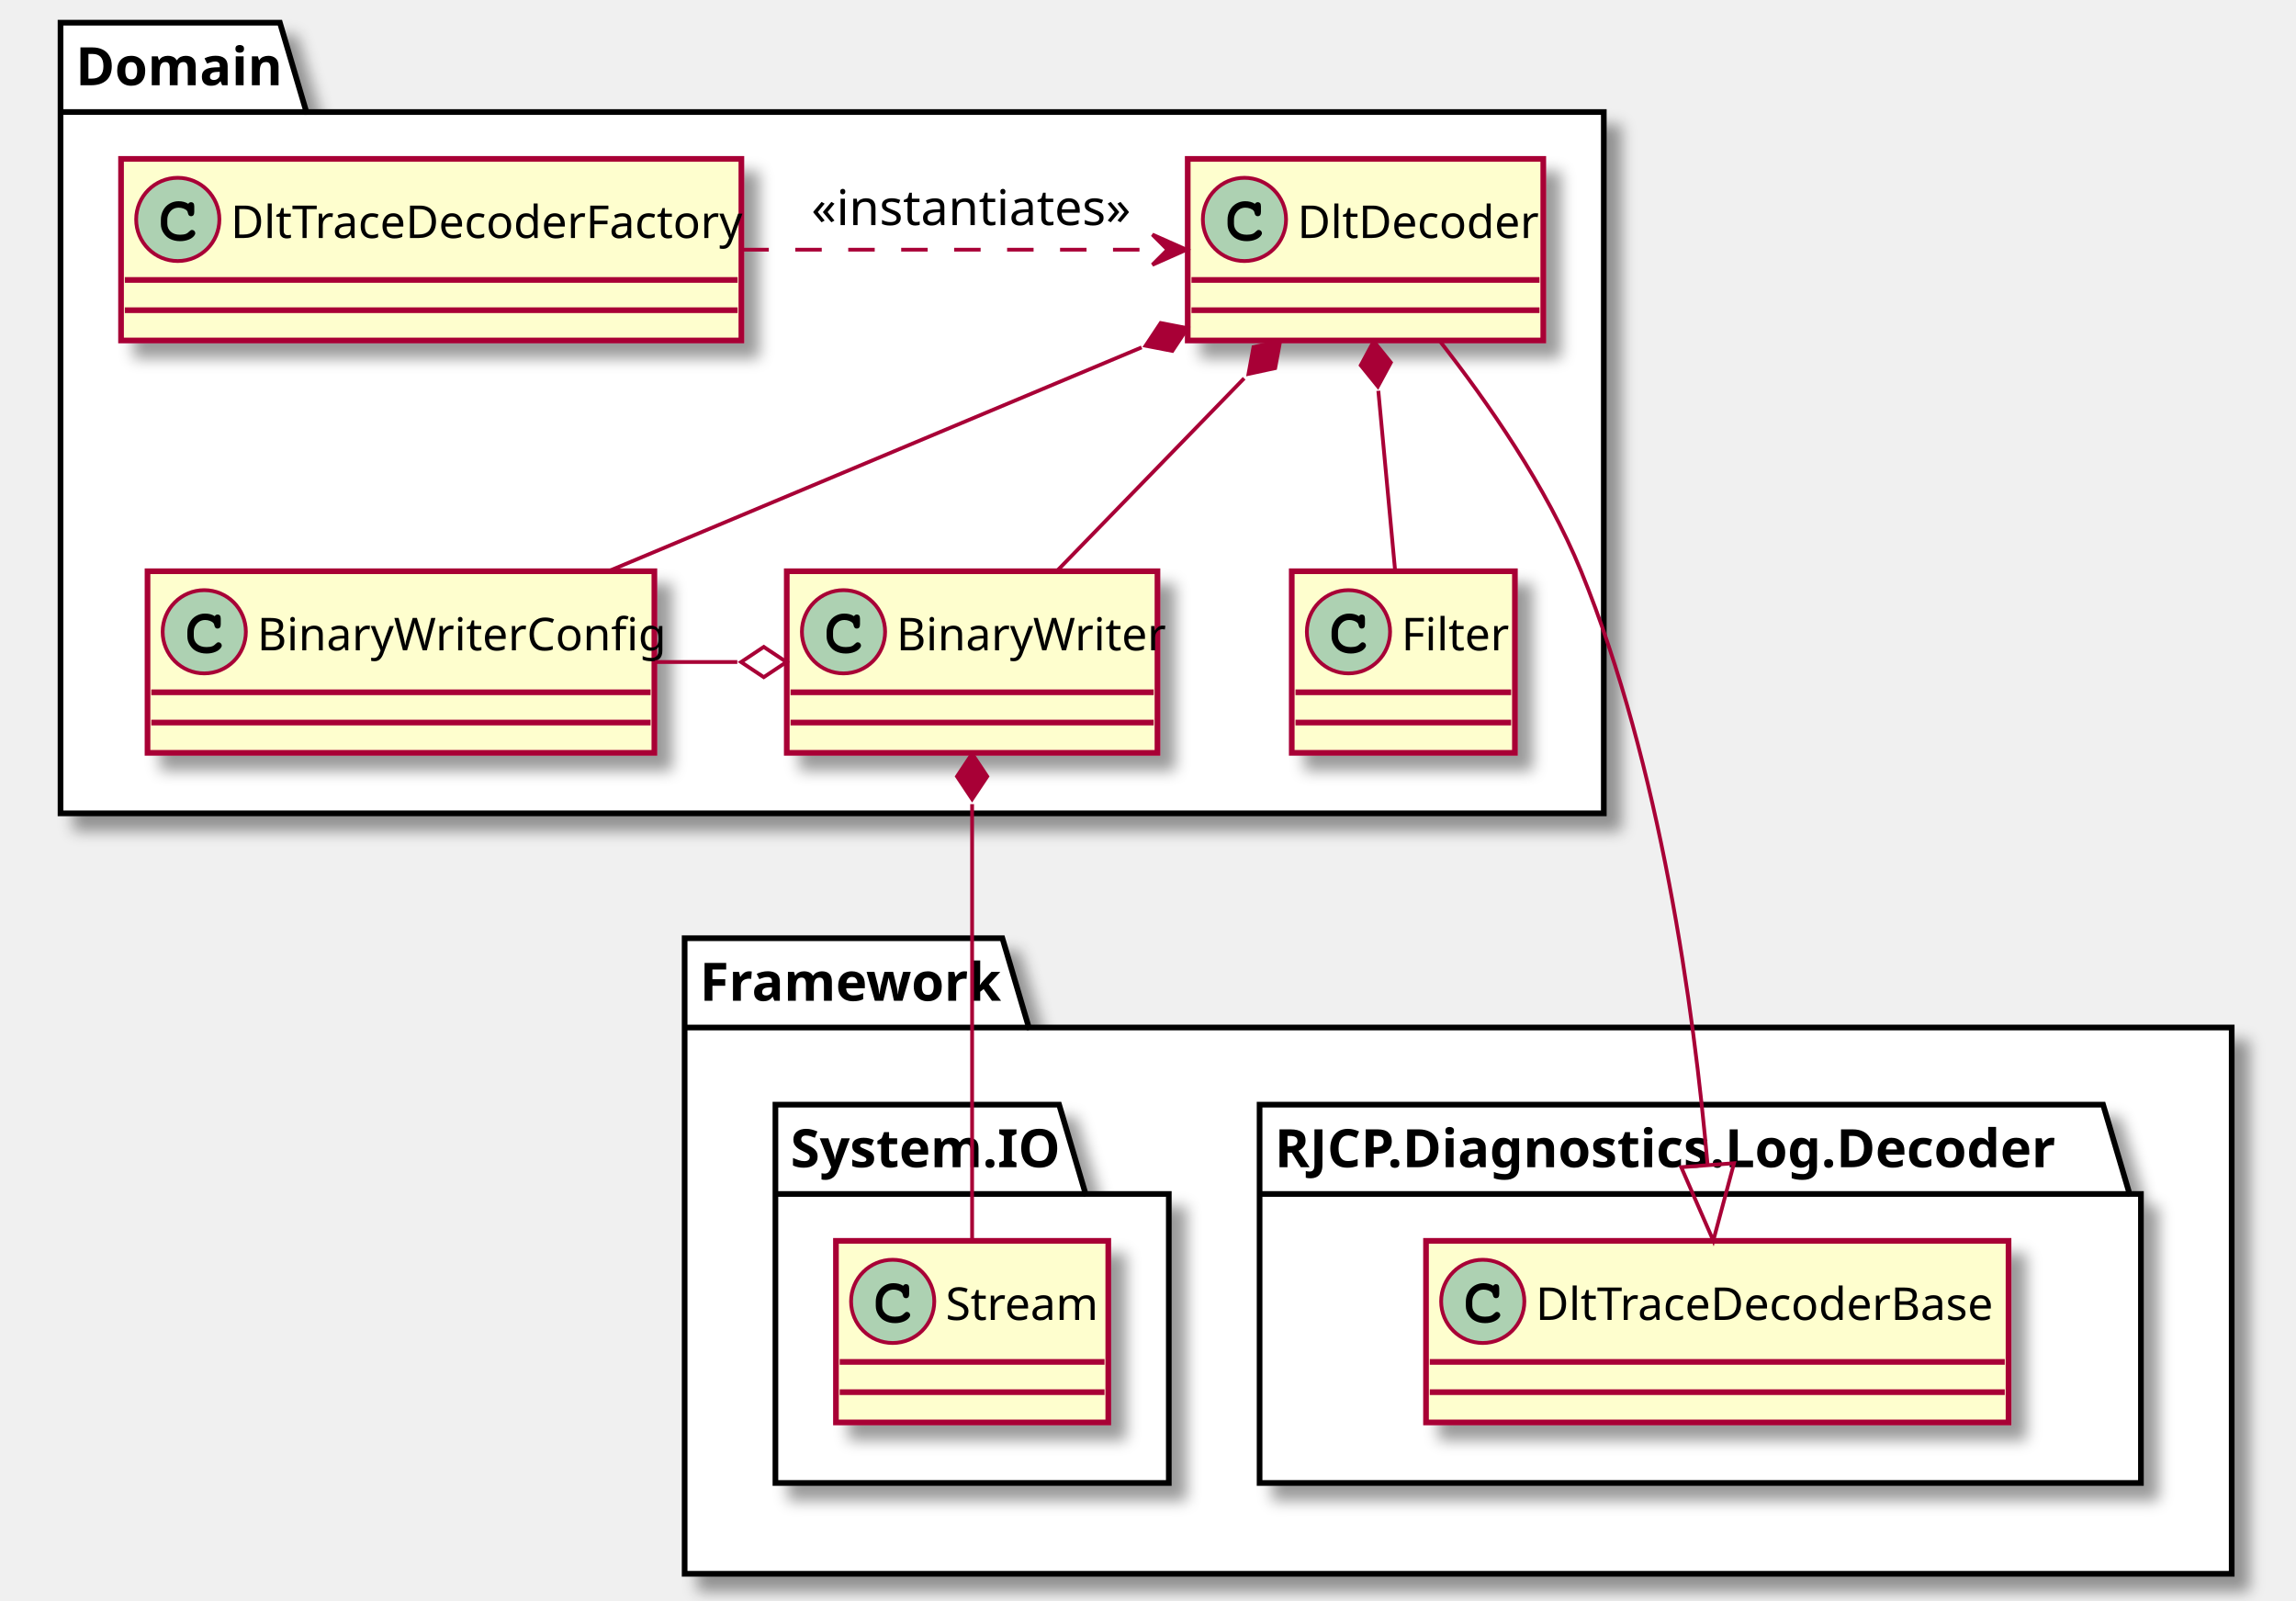
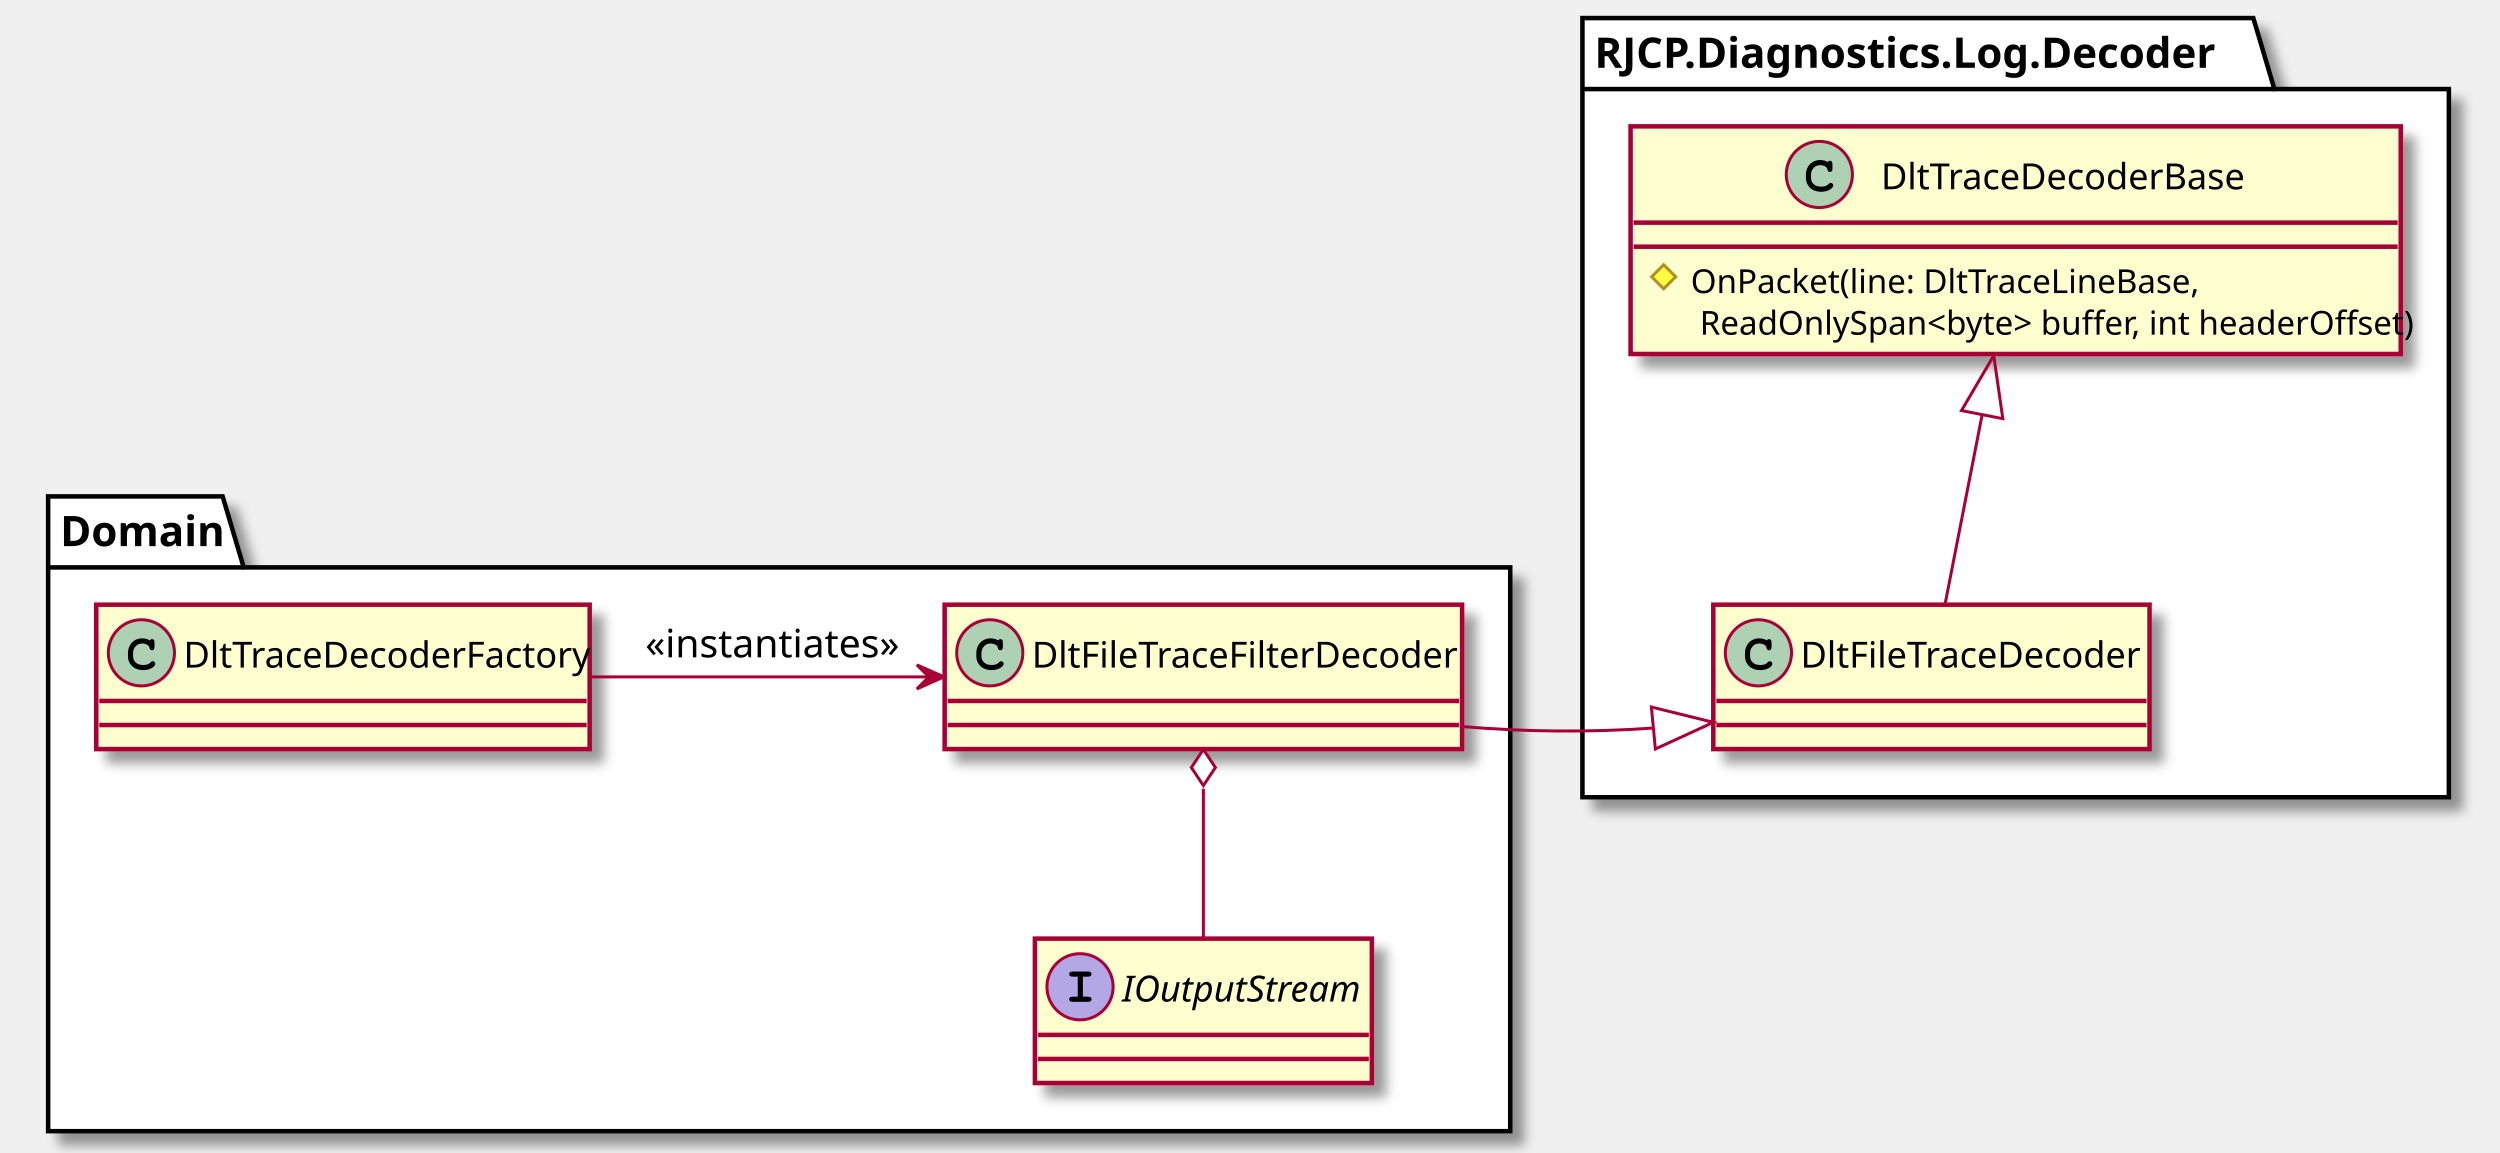
- <svg xmlns="http://www.w3.org/2000/svg" contentScriptType="application/ecmascript" contentStyleType="text/css" height="423px" preserveAspectRatio="none" style="width:607px;height:423px;background:#FFFFFF;" version="1.1" viewBox="0 0 607 423" width="607px" zoomAndPan="magnify">
+ <svg xmlns="http://www.w3.org/2000/svg" contentScriptType="application/ecmascript" contentStyleType="text/css" height="383px" preserveAspectRatio="none" style="width:831px;height:383px;background:#FFFFFF;" version="1.1" viewBox="0 0 831 383" width="831px" zoomAndPan="magnify">
  <defs>
-     <filter height="300%" id="f80fhly41fevh" width="300%" x="-1" y="-1">
+     <filter height="300%" id="fz4izwlgbkw1t" width="300%" x="-1" y="-1">
      <feGaussianBlur result="blurOut" stdDeviation="2.0" />
      <feColorMatrix in="blurOut" result="blurOut2" type="matrix" values="0 0 0 0 0 0 0 0 0 0 0 0 0 0 0 0 0 0 .4 0" />
      <feOffset dx="4.0" dy="4.0" in="blurOut2" result="blurOut3" />
      <feBlend in="SourceGraphic" in2="blurOut3" mode="normal" />
    </filter>
  </defs>
  <g>
-     <polygon fill="#FFFFFF" filter="url(#f80fhly41fevh)" points="16,6,74,6,81,29.609,424,29.609,424,215,16,215,16,6" style="stroke:#000000;stroke-width:1.5;" />
-     <line style="stroke:#000000;stroke-width:1.5;" x1="16" x2="81" y1="29.609" y2="29.609" />
-     <text fill="#000000" font-family="sans-serif" font-size="14" font-weight="bold" lengthAdjust="spacing" textLength="52" x="20" y="22.533">Domain</text>
-     <polygon fill="#FFFFFF" filter="url(#f80fhly41fevh)" points="181,248,265,248,272,271.609,590,271.609,590,416,181,416,181,248" style="stroke:#000000;stroke-width:1.5;" />
-     <line style="stroke:#000000;stroke-width:1.5;" x1="181" x2="272" y1="271.609" y2="271.609" />
-     <text fill="#000000" font-family="sans-serif" font-size="14" font-weight="bold" lengthAdjust="spacing" textLength="78" x="185" y="264.533">Framework</text>
-     <polygon fill="#FFFFFF" filter="url(#f80fhly41fevh)" points="205,292,280,292,287,315.609,309,315.609,309,392,205,392,205,292" style="stroke:#000000;stroke-width:1.5;" />
-     <line style="stroke:#000000;stroke-width:1.5;" x1="205" x2="287" y1="315.609" y2="315.609" />
-     <text fill="#000000" font-family="sans-serif" font-size="14" font-weight="bold" lengthAdjust="spacing" textLength="69" x="209" y="308.533">System.IO</text>
-     <polygon fill="#FFFFFF" filter="url(#f80fhly41fevh)" points="333,292,556,292,563,315.609,566,315.609,566,392,333,392,333,292" style="stroke:#000000;stroke-width:1.5;" />
-     <line style="stroke:#000000;stroke-width:1.5;" x1="333" x2="563" y1="315.609" y2="315.609" />
-     <text fill="#000000" font-family="sans-serif" font-size="14" font-weight="bold" lengthAdjust="spacing" textLength="217" x="337" y="308.533">RJCP.Diagnostics.Log.Decoder</text>
-     <rect codeLine="3" fill="#FEFECE" filter="url(#f80fhly41fevh)" height="48" id="Domain.DltTraceDecoderFactory" style="stroke:#A80036;stroke-width:1.5;" width="164" x="32" y="42" />
-     <ellipse cx="47" cy="58" fill="#ADD1B2" rx="11" ry="11" style="stroke:#A80036;stroke-width:1.0;" />
-     <path d="M49.766,53.875 Q49.922,53.656 50.109,53.547 Q50.297,53.438 50.516,53.438 Q50.891,53.438 51.125,53.695 Q51.359,53.953 51.359,54.562 L51.359,56.016 Q51.359,56.625 51.125,56.891 Q50.891,57.156 50.516,57.156 Q50.172,57.156 49.969,56.953 Q49.766,56.766 49.656,56.25 Q49.609,55.891 49.422,55.703 Q49.094,55.328 48.484,55.109 Q47.875,54.891 47.25,54.891 Q46.484,54.891 45.852,55.219 Q45.219,55.547 44.727,56.297 Q44.234,57.047 44.234,58.078 L44.234,59.172 Q44.234,60.406 45.125,61.227 Q46.016,62.047 47.609,62.047 Q48.547,62.047 49.203,61.797 Q49.594,61.641 50.016,61.203 Q50.281,60.938 50.43,60.859 Q50.578,60.781 50.781,60.781 Q51.109,60.781 51.367,61.039 Q51.625,61.297 51.625,61.641 Q51.625,61.984 51.281,62.391 Q50.781,62.969 49.984,63.297 Q48.906,63.75 47.609,63.75 Q46.094,63.75 44.891,63.125 Q43.906,62.625 43.219,61.555 Q42.531,60.484 42.531,59.203 L42.531,58.047 Q42.531,56.719 43.148,55.57 Q43.766,54.422 44.859,53.805 Q45.953,53.188 47.188,53.188 Q47.922,53.188 48.57,53.352 Q49.219,53.516 49.766,53.875 Z " fill="#000000" />
-     <text fill="#000000" font-family="sans-serif" font-size="12" lengthAdjust="spacing" textLength="132" x="61" y="62.91">DltTraceDecoderFactory</text>
-     <line style="stroke:#A80036;stroke-width:1.5;" x1="33" x2="195" y1="74" y2="74" />
-     <line style="stroke:#A80036;stroke-width:1.5;" x1="33" x2="195" y1="82" y2="82" />
-     <rect codeLine="4" fill="#FEFECE" filter="url(#f80fhly41fevh)" height="48" id="Domain.DltDecoder" style="stroke:#A80036;stroke-width:1.5;" width="94" x="314" y="42" />
-     <ellipse cx="329" cy="58" fill="#ADD1B2" rx="11" ry="11" style="stroke:#A80036;stroke-width:1.0;" />
-     <path d="M331.766,53.875 Q331.922,53.656 332.109,53.547 Q332.297,53.438 332.516,53.438 Q332.891,53.438 333.125,53.695 Q333.359,53.953 333.359,54.562 L333.359,56.016 Q333.359,56.625 333.125,56.891 Q332.891,57.156 332.516,57.156 Q332.172,57.156 331.969,56.953 Q331.766,56.766 331.656,56.25 Q331.609,55.891 331.422,55.703 Q331.094,55.328 330.484,55.109 Q329.875,54.891 329.25,54.891 Q328.484,54.891 327.852,55.219 Q327.219,55.547 326.727,56.297 Q326.234,57.047 326.234,58.078 L326.234,59.172 Q326.234,60.406 327.125,61.227 Q328.016,62.047 329.609,62.047 Q330.547,62.047 331.203,61.797 Q331.594,61.641 332.016,61.203 Q332.281,60.938 332.43,60.859 Q332.578,60.781 332.781,60.781 Q333.109,60.781 333.367,61.039 Q333.625,61.297 333.625,61.641 Q333.625,61.984 333.281,62.391 Q332.781,62.969 331.984,63.297 Q330.906,63.75 329.609,63.75 Q328.094,63.75 326.891,63.125 Q325.906,62.625 325.219,61.555 Q324.531,60.484 324.531,59.203 L324.531,58.047 Q324.531,56.719 325.148,55.57 Q325.766,54.422 326.859,53.805 Q327.953,53.188 329.188,53.188 Q329.922,53.188 330.57,53.352 Q331.219,53.516 331.766,53.875 Z " fill="#000000" />
-     <text fill="#000000" font-family="sans-serif" font-size="12" lengthAdjust="spacing" textLength="62" x="343" y="62.91">DltDecoder</text>
-     <line style="stroke:#A80036;stroke-width:1.5;" x1="315" x2="407" y1="74" y2="74" />
-     <line style="stroke:#A80036;stroke-width:1.5;" x1="315" x2="407" y1="82" y2="82" />
-     <rect codeLine="5" fill="#FEFECE" filter="url(#f80fhly41fevh)" height="48" id="Domain.BinaryWriter" style="stroke:#A80036;stroke-width:1.5;" width="98" x="208" y="151" />
-     <ellipse cx="223" cy="167" fill="#ADD1B2" rx="11" ry="11" style="stroke:#A80036;stroke-width:1.0;" />
-     <path d="M225.766,162.875 Q225.922,162.656 226.109,162.547 Q226.297,162.438 226.516,162.438 Q226.891,162.438 227.125,162.695 Q227.359,162.953 227.359,163.562 L227.359,165.016 Q227.359,165.625 227.125,165.891 Q226.891,166.156 226.516,166.156 Q226.172,166.156 225.969,165.953 Q225.766,165.766 225.656,165.25 Q225.609,164.891 225.422,164.703 Q225.094,164.328 224.484,164.109 Q223.875,163.891 223.25,163.891 Q222.484,163.891 221.852,164.219 Q221.219,164.547 220.727,165.297 Q220.234,166.047 220.234,167.078 L220.234,168.172 Q220.234,169.406 221.125,170.227 Q222.016,171.047 223.609,171.047 Q224.547,171.047 225.203,170.797 Q225.594,170.641 226.016,170.203 Q226.281,169.938 226.43,169.859 Q226.578,169.781 226.781,169.781 Q227.109,169.781 227.367,170.039 Q227.625,170.297 227.625,170.641 Q227.625,170.984 227.281,171.391 Q226.781,171.969 225.984,172.297 Q224.906,172.75 223.609,172.75 Q222.094,172.75 220.891,172.125 Q219.906,171.625 219.219,170.555 Q218.531,169.484 218.531,168.203 L218.531,167.047 Q218.531,165.719 219.148,164.57 Q219.766,163.422 220.859,162.805 Q221.953,162.188 223.188,162.188 Q223.922,162.188 224.57,162.352 Q225.219,162.516 225.766,162.875 Z " fill="#000000" />
-     <text fill="#000000" font-family="sans-serif" font-size="12" lengthAdjust="spacing" textLength="66" x="237" y="171.91">BinaryWriter</text>
-     <line style="stroke:#A80036;stroke-width:1.5;" x1="209" x2="305" y1="183" y2="183" />
-     <line style="stroke:#A80036;stroke-width:1.5;" x1="209" x2="305" y1="191" y2="191" />
-     <rect codeLine="6" fill="#FEFECE" filter="url(#f80fhly41fevh)" height="48" id="Domain.Filter" style="stroke:#A80036;stroke-width:1.5;" width="59" x="341.5" y="151" />
-     <ellipse cx="356.5" cy="167" fill="#ADD1B2" rx="11" ry="11" style="stroke:#A80036;stroke-width:1.0;" />
-     <path d="M359.266,162.875 Q359.422,162.656 359.609,162.547 Q359.797,162.438 360.016,162.438 Q360.391,162.438 360.625,162.695 Q360.859,162.953 360.859,163.562 L360.859,165.016 Q360.859,165.625 360.625,165.891 Q360.391,166.156 360.016,166.156 Q359.672,166.156 359.469,165.953 Q359.266,165.766 359.156,165.25 Q359.109,164.891 358.922,164.703 Q358.594,164.328 357.984,164.109 Q357.375,163.891 356.75,163.891 Q355.984,163.891 355.352,164.219 Q354.719,164.547 354.227,165.297 Q353.734,166.047 353.734,167.078 L353.734,168.172 Q353.734,169.406 354.625,170.227 Q355.516,171.047 357.109,171.047 Q358.047,171.047 358.703,170.797 Q359.094,170.641 359.516,170.203 Q359.781,169.938 359.93,169.859 Q360.078,169.781 360.281,169.781 Q360.609,169.781 360.867,170.039 Q361.125,170.297 361.125,170.641 Q361.125,170.984 360.781,171.391 Q360.281,171.969 359.484,172.297 Q358.406,172.75 357.109,172.75 Q355.594,172.75 354.391,172.125 Q353.406,171.625 352.719,170.555 Q352.031,169.484 352.031,168.203 L352.031,167.047 Q352.031,165.719 352.648,164.57 Q353.266,163.422 354.359,162.805 Q355.453,162.188 356.688,162.188 Q357.422,162.188 358.07,162.352 Q358.719,162.516 359.266,162.875 Z " fill="#000000" />
-     <text fill="#000000" font-family="sans-serif" font-size="12" lengthAdjust="spacing" textLength="27" x="370.5" y="171.91">Filter</text>
-     <line style="stroke:#A80036;stroke-width:1.5;" x1="342.5" x2="399.5" y1="183" y2="183" />
-     <line style="stroke:#A80036;stroke-width:1.5;" x1="342.5" x2="399.5" y1="191" y2="191" />
-     <rect codeLine="7" fill="#FEFECE" filter="url(#f80fhly41fevh)" height="48" id="Domain.BinaryWriterConfig" style="stroke:#A80036;stroke-width:1.5;" width="134" x="39" y="151" />
-     <ellipse cx="54" cy="167" fill="#ADD1B2" rx="11" ry="11" style="stroke:#A80036;stroke-width:1.0;" />
-     <path d="M56.766,162.875 Q56.922,162.656 57.109,162.547 Q57.297,162.438 57.516,162.438 Q57.891,162.438 58.125,162.695 Q58.359,162.953 58.359,163.562 L58.359,165.016 Q58.359,165.625 58.125,165.891 Q57.891,166.156 57.516,166.156 Q57.172,166.156 56.969,165.953 Q56.766,165.766 56.656,165.25 Q56.609,164.891 56.422,164.703 Q56.094,164.328 55.484,164.109 Q54.875,163.891 54.25,163.891 Q53.484,163.891 52.852,164.219 Q52.219,164.547 51.727,165.297 Q51.234,166.047 51.234,167.078 L51.234,168.172 Q51.234,169.406 52.125,170.227 Q53.016,171.047 54.609,171.047 Q55.547,171.047 56.203,170.797 Q56.594,170.641 57.016,170.203 Q57.281,169.938 57.43,169.859 Q57.578,169.781 57.781,169.781 Q58.109,169.781 58.367,170.039 Q58.625,170.297 58.625,170.641 Q58.625,170.984 58.281,171.391 Q57.781,171.969 56.984,172.297 Q55.906,172.75 54.609,172.75 Q53.094,172.75 51.891,172.125 Q50.906,171.625 50.219,170.555 Q49.531,169.484 49.531,168.203 L49.531,167.047 Q49.531,165.719 50.148,164.57 Q50.766,163.422 51.859,162.805 Q52.953,162.188 54.188,162.188 Q54.922,162.188 55.57,162.352 Q56.219,162.516 56.766,162.875 Z " fill="#000000" />
-     <text fill="#000000" font-family="sans-serif" font-size="12" lengthAdjust="spacing" textLength="102" x="68" y="171.91">BinaryWriterConfig</text>
-     <line style="stroke:#A80036;stroke-width:1.5;" x1="40" x2="172" y1="183" y2="183" />
-     <line style="stroke:#A80036;stroke-width:1.5;" x1="40" x2="172" y1="191" y2="191" />
-     <rect codeLine="19" fill="#FEFECE" filter="url(#f80fhly41fevh)" height="48" id="System.IO.Stream" style="stroke:#A80036;stroke-width:1.5;" width="72" x="221" y="328" />
-     <ellipse cx="236" cy="344" fill="#ADD1B2" rx="11" ry="11" style="stroke:#A80036;stroke-width:1.0;" />
-     <path d="M238.766,339.875 Q238.922,339.656 239.109,339.547 Q239.297,339.438 239.516,339.438 Q239.891,339.438 240.125,339.695 Q240.359,339.953 240.359,340.562 L240.359,342.016 Q240.359,342.625 240.125,342.891 Q239.891,343.156 239.516,343.156 Q239.172,343.156 238.969,342.953 Q238.766,342.766 238.656,342.25 Q238.609,341.891 238.422,341.703 Q238.094,341.328 237.484,341.109 Q236.875,340.891 236.25,340.891 Q235.484,340.891 234.852,341.219 Q234.219,341.547 233.727,342.297 Q233.234,343.047 233.234,344.078 L233.234,345.172 Q233.234,346.406 234.125,347.227 Q235.016,348.047 236.609,348.047 Q237.547,348.047 238.203,347.797 Q238.594,347.641 239.016,347.203 Q239.281,346.938 239.43,346.859 Q239.578,346.781 239.781,346.781 Q240.109,346.781 240.367,347.039 Q240.625,347.297 240.625,347.641 Q240.625,347.984 240.281,348.391 Q239.781,348.969 238.984,349.297 Q237.906,349.75 236.609,349.75 Q235.094,349.75 233.891,349.125 Q232.906,348.625 232.219,347.555 Q231.531,346.484 231.531,345.203 L231.531,344.047 Q231.531,342.719 232.148,341.57 Q232.766,340.422 233.859,339.805 Q234.953,339.188 236.188,339.188 Q236.922,339.188 237.57,339.352 Q238.219,339.516 238.766,339.875 Z " fill="#000000" />
-     <text fill="#000000" font-family="sans-serif" font-size="12" lengthAdjust="spacing" textLength="40" x="250" y="348.91">Stream</text>
-     <line style="stroke:#A80036;stroke-width:1.5;" x1="222" x2="292" y1="360" y2="360" />
-     <line style="stroke:#A80036;stroke-width:1.5;" x1="222" x2="292" y1="368" y2="368" />
-     <rect codeLine="23" fill="#FEFECE" filter="url(#f80fhly41fevh)" height="48" id="RJCP.Diagnostics.Log.Decoder.DltTraceDecoderBase" style="stroke:#A80036;stroke-width:1.5;" width="154" x="377" y="328" />
-     <ellipse cx="392" cy="344" fill="#ADD1B2" rx="11" ry="11" style="stroke:#A80036;stroke-width:1.0;" />
-     <path d="M394.766,339.875 Q394.922,339.656 395.109,339.547 Q395.297,339.438 395.516,339.438 Q395.891,339.438 396.125,339.695 Q396.359,339.953 396.359,340.562 L396.359,342.016 Q396.359,342.625 396.125,342.891 Q395.891,343.156 395.516,343.156 Q395.172,343.156 394.969,342.953 Q394.766,342.766 394.656,342.25 Q394.609,341.891 394.422,341.703 Q394.094,341.328 393.484,341.109 Q392.875,340.891 392.25,340.891 Q391.484,340.891 390.852,341.219 Q390.219,341.547 389.727,342.297 Q389.234,343.047 389.234,344.078 L389.234,345.172 Q389.234,346.406 390.125,347.227 Q391.016,348.047 392.609,348.047 Q393.547,348.047 394.203,347.797 Q394.594,347.641 395.016,347.203 Q395.281,346.938 395.43,346.859 Q395.578,346.781 395.781,346.781 Q396.109,346.781 396.367,347.039 Q396.625,347.297 396.625,347.641 Q396.625,347.984 396.281,348.391 Q395.781,348.969 394.984,349.297 Q393.906,349.75 392.609,349.75 Q391.094,349.75 389.891,349.125 Q388.906,348.625 388.219,347.555 Q387.531,346.484 387.531,345.203 L387.531,344.047 Q387.531,342.719 388.148,341.57 Q388.766,340.422 389.859,339.805 Q390.953,339.188 392.188,339.188 Q392.922,339.188 393.57,339.352 Q394.219,339.516 394.766,339.875 Z " fill="#000000" />
-     <text fill="#000000" font-family="sans-serif" font-size="12" lengthAdjust="spacing" textLength="122" x="406" y="348.91">DltTraceDecoderBase</text>
-     <line style="stroke:#A80036;stroke-width:1.5;" x1="378" x2="530" y1="360" y2="360" />
-     <line style="stroke:#A80036;stroke-width:1.5;" x1="378" x2="530" y1="368" y2="368" />
-     <path codeLine="9" d="M196.25,66 C233.28,66 275.9,66 308.52,66 " fill="none" id="Domain.DltTraceDecoderFactory-to-Domain.DltDecoder" style="stroke:#A80036;stroke-width:1.0;stroke-dasharray:7.0,7.0;" />
-     <polygon fill="#A80036" points="313.66,66,304.66,62,308.66,66,304.66,70,313.66,66" style="stroke:#A80036;stroke-width:1.0;" />
-     <text fill="#000000" font-family="sans-serif" font-size="13" lengthAdjust="spacing" textLength="81" x="214.5" y="59.495">«instantiates»</text>
-     <path codeLine="10" d="M364.39,103.3 C365.86,119.02 367.54,136.96 368.83,150.83 " fill="none" id="Domain.DltDecoder-backto-Domain.Filter" style="stroke:#A80036;stroke-width:1.0;" />
-     <polygon fill="#A80036" points="363.17,90.22,359.741,96.564,364.278,102.169,367.707,95.825,363.17,90.22" style="stroke:#A80036;stroke-width:1.0;" />
-     <path codeLine="11" d="M328.92,100 C312.92,116.46 293.96,135.97 279.52,150.83 " fill="none" id="Domain.DltDecoder-backto-Domain.BinaryWriter" style="stroke:#A80036;stroke-width:1.0;" />
-     <polygon fill="#A80036" points="338.43,90.22,331.381,91.738,330.071,98.83,337.12,97.311,338.43,90.22" style="stroke:#A80036;stroke-width:1.0;" />
-     <path codeLine="12" d="M301.82,91.83 C259.41,109.63 202.7,133.42 161.22,150.83 " fill="none" id="Domain.DltDecoder-backto-Domain.BinaryWriterConfig" style="stroke:#A80036;stroke-width:1.0;" />
-     <polygon fill="#A80036" points="313.93,86.75,306.85,85.38,302.863,91.388,309.942,92.758,313.93,86.75" style="stroke:#A80036;stroke-width:1.0;" />
-     <path codeLine="14" d="M173.24,175 C180.47,175 187.69,175 194.92,175 " fill="none" id="Domain.BinaryWriterConfig-to-Domain.BinaryWriter" style="stroke:#A80036;stroke-width:1.0;" />
-     <polygon fill="#FFFFFF" points="207.92,175,201.92,171,195.92,175,201.92,179,207.92,175" style="stroke:#A80036;stroke-width:1.0;" />
-     <path codeLine="26" d="M257,212.57 C257,247.33 257,298.53 257,327.94 " fill="none" id="Domain.BinaryWriter-backto-System.IO.Stream" style="stroke:#A80036;stroke-width:1.0;" />
-     <polygon fill="#A80036" points="257,199.24,253,205.24,257,211.24,261,205.24,257,199.24" style="stroke:#A80036;stroke-width:1.0;" />
-     <path codeLine="27" d="M380.59,90.08 C393.2,106.16 408.88,128.64 418,151 C439,202.51 447.79,266.43 451.44,307.94 " fill="none" id="Domain.DltDecoder-to-RJCP.Diagnostics.Log.Decoder.DltTraceDecoderBase" style="stroke:#A80036;stroke-width:1.0;" />
-     <polygon fill="none" points="458.43,307.48,452.95,327.95,444.47,308.53,458.43,307.48" style="stroke:#A80036;stroke-width:1.0;" />
+     <polygon fill="#FFFFFF" filter="url(#fz4izwlgbkw1t)" points="16,165,74,165,81,188.609,502,188.609,502,376,16,376,16,165" style="stroke:#000000;stroke-width:1.5;" />
+     <line style="stroke:#000000;stroke-width:1.5;" x1="16" x2="81" y1="188.609" y2="188.609" />
+     <text fill="#000000" font-family="sans-serif" font-size="14" font-weight="bold" lengthAdjust="spacing" textLength="52" x="20" y="181.533">Domain</text>
+     <polygon fill="#FFFFFF" filter="url(#fz4izwlgbkw1t)" points="526,6,749,6,756,29.609,814,29.609,814,265,526,265,526,6" style="stroke:#000000;stroke-width:1.5;" />
+     <line style="stroke:#000000;stroke-width:1.5;" x1="526" x2="756" y1="29.609" y2="29.609" />
+     <text fill="#000000" font-family="sans-serif" font-size="14" font-weight="bold" lengthAdjust="spacing" textLength="217" x="530" y="22.533">RJCP.Diagnostics.Log.Decoder</text>
+     <rect codeLine="3" fill="#FEFECE" filter="url(#fz4izwlgbkw1t)" height="48" id="Domain.DltTraceDecoderFactory" style="stroke:#A80036;stroke-width:1.5;" width="164" x="32" y="201" />
+     <ellipse cx="47" cy="217" fill="#ADD1B2" rx="11" ry="11" style="stroke:#A80036;stroke-width:1.0;" />
+     <path d="M49.766,212.875 Q49.922,212.656 50.109,212.547 Q50.297,212.438 50.516,212.438 Q50.891,212.438 51.125,212.695 Q51.359,212.953 51.359,213.562 L51.359,215.016 Q51.359,215.625 51.125,215.891 Q50.891,216.156 50.516,216.156 Q50.172,216.156 49.969,215.953 Q49.766,215.766 49.656,215.25 Q49.609,214.891 49.422,214.703 Q49.094,214.328 48.484,214.109 Q47.875,213.891 47.25,213.891 Q46.484,213.891 45.852,214.219 Q45.219,214.547 44.727,215.297 Q44.234,216.047 44.234,217.078 L44.234,218.172 Q44.234,219.406 45.125,220.227 Q46.016,221.047 47.609,221.047 Q48.547,221.047 49.203,220.797 Q49.594,220.641 50.016,220.203 Q50.281,219.938 50.43,219.859 Q50.578,219.781 50.781,219.781 Q51.109,219.781 51.367,220.039 Q51.625,220.297 51.625,220.641 Q51.625,220.984 51.281,221.391 Q50.781,221.969 49.984,222.297 Q48.906,222.75 47.609,222.75 Q46.094,222.75 44.891,222.125 Q43.906,221.625 43.219,220.555 Q42.531,219.484 42.531,218.203 L42.531,217.047 Q42.531,215.719 43.148,214.57 Q43.766,213.422 44.859,212.805 Q45.953,212.188 47.188,212.188 Q47.922,212.188 48.57,212.352 Q49.219,212.516 49.766,212.875 Z " fill="#000000" />
+     <text fill="#000000" font-family="sans-serif" font-size="12" lengthAdjust="spacing" textLength="132" x="61" y="221.91">DltTraceDecoderFactory</text>
+     <line style="stroke:#A80036;stroke-width:1.5;" x1="33" x2="195" y1="233" y2="233" />
+     <line style="stroke:#A80036;stroke-width:1.5;" x1="33" x2="195" y1="241" y2="241" />
+     <rect codeLine="4" fill="#FEFECE" filter="url(#fz4izwlgbkw1t)" height="48" id="Domain.IOutputStream" style="stroke:#A80036;stroke-width:1.5;" width="112" x="344" y="312" />
+     <ellipse cx="359" cy="328" fill="#B4A7E5" rx="11" ry="11" style="stroke:#A80036;stroke-width:1.0;" />
+     <path d="M359.953,324.641 L359.953,331.297 L361.672,331.297 Q362.281,331.297 362.547,331.531 Q362.812,331.766 362.812,332.156 Q362.812,332.531 362.547,332.766 Q362.281,333 361.672,333 L356.531,333 Q355.922,333 355.656,332.766 Q355.391,332.531 355.391,332.141 Q355.391,331.766 355.656,331.531 Q355.922,331.297 356.531,331.297 L358.25,331.297 L358.25,324.641 L356.531,324.641 Q355.922,324.641 355.656,324.406 Q355.391,324.172 355.391,323.781 Q355.391,323.406 355.656,323.172 Q355.922,322.938 356.531,322.938 L361.672,322.938 Q362.281,322.938 362.547,323.172 Q362.812,323.406 362.812,323.781 Q362.812,324.172 362.547,324.406 Q362.281,324.641 361.672,324.641 L359.953,324.641 Z " fill="#000000" />
+     <text fill="#000000" font-family="sans-serif" font-size="12" font-style="italic" lengthAdjust="spacing" textLength="80" x="373" y="332.91">IOutputStream</text>
+     <line style="stroke:#A80036;stroke-width:1.5;" x1="345" x2="455" y1="344" y2="344" />
+     <line style="stroke:#A80036;stroke-width:1.5;" x1="345" x2="455" y1="352" y2="352" />
+     <rect codeLine="8" fill="#FEFECE" filter="url(#fz4izwlgbkw1t)" height="48" id="Domain.DltFileTraceFilterDecoder" style="stroke:#A80036;stroke-width:1.5;" width="172" x="314" y="201" />
+     <ellipse cx="329" cy="217" fill="#ADD1B2" rx="11" ry="11" style="stroke:#A80036;stroke-width:1.0;" />
+     <path d="M331.766,212.875 Q331.922,212.656 332.109,212.547 Q332.297,212.438 332.516,212.438 Q332.891,212.438 333.125,212.695 Q333.359,212.953 333.359,213.562 L333.359,215.016 Q333.359,215.625 333.125,215.891 Q332.891,216.156 332.516,216.156 Q332.172,216.156 331.969,215.953 Q331.766,215.766 331.656,215.25 Q331.609,214.891 331.422,214.703 Q331.094,214.328 330.484,214.109 Q329.875,213.891 329.25,213.891 Q328.484,213.891 327.852,214.219 Q327.219,214.547 326.727,215.297 Q326.234,216.047 326.234,217.078 L326.234,218.172 Q326.234,219.406 327.125,220.227 Q328.016,221.047 329.609,221.047 Q330.547,221.047 331.203,220.797 Q331.594,220.641 332.016,220.203 Q332.281,219.938 332.43,219.859 Q332.578,219.781 332.781,219.781 Q333.109,219.781 333.367,220.039 Q333.625,220.297 333.625,220.641 Q333.625,220.984 333.281,221.391 Q332.781,221.969 331.984,222.297 Q330.906,222.75 329.609,222.75 Q328.094,222.75 326.891,222.125 Q325.906,221.625 325.219,220.555 Q324.531,219.484 324.531,218.203 L324.531,217.047 Q324.531,215.719 325.148,214.57 Q325.766,213.422 326.859,212.805 Q327.953,212.188 329.188,212.188 Q329.922,212.188 330.57,212.352 Q331.219,212.516 331.766,212.875 Z " fill="#000000" />
+     <text fill="#000000" font-family="sans-serif" font-size="12" lengthAdjust="spacing" textLength="140" x="343" y="221.91">DltFileTraceFilterDecoder</text>
+     <line style="stroke:#A80036;stroke-width:1.5;" x1="315" x2="485" y1="233" y2="233" />
+     <line style="stroke:#A80036;stroke-width:1.5;" x1="315" x2="485" y1="241" y2="241" />
+     <rect codeLine="17" fill="#FEFECE" filter="url(#fz4izwlgbkw1t)" height="48" id="RJCP.Diagnostics.Log.Decoder.DltFileTraceDecoder" style="stroke:#A80036;stroke-width:1.5;" width="145" x="569.5" y="201" />
+     <ellipse cx="584.5" cy="217" fill="#ADD1B2" rx="11" ry="11" style="stroke:#A80036;stroke-width:1.0;" />
+     <path d="M587.266,212.875 Q587.422,212.656 587.609,212.547 Q587.797,212.438 588.016,212.438 Q588.391,212.438 588.625,212.695 Q588.859,212.953 588.859,213.562 L588.859,215.016 Q588.859,215.625 588.625,215.891 Q588.391,216.156 588.016,216.156 Q587.672,216.156 587.469,215.953 Q587.266,215.766 587.156,215.25 Q587.109,214.891 586.922,214.703 Q586.594,214.328 585.984,214.109 Q585.375,213.891 584.75,213.891 Q583.984,213.891 583.352,214.219 Q582.719,214.547 582.227,215.297 Q581.734,216.047 581.734,217.078 L581.734,218.172 Q581.734,219.406 582.625,220.227 Q583.516,221.047 585.109,221.047 Q586.047,221.047 586.703,220.797 Q587.094,220.641 587.516,220.203 Q587.781,219.938 587.93,219.859 Q588.078,219.781 588.281,219.781 Q588.609,219.781 588.867,220.039 Q589.125,220.297 589.125,220.641 Q589.125,220.984 588.781,221.391 Q588.281,221.969 587.484,222.297 Q586.406,222.75 585.109,222.75 Q583.594,222.75 582.391,222.125 Q581.406,221.625 580.719,220.555 Q580.031,219.484 580.031,218.203 L580.031,217.047 Q580.031,215.719 580.648,214.57 Q581.266,213.422 582.359,212.805 Q583.453,212.188 584.688,212.188 Q585.422,212.188 586.07,212.352 Q586.719,212.516 587.266,212.875 Z " fill="#000000" />
+     <text fill="#000000" font-family="sans-serif" font-size="12" lengthAdjust="spacing" textLength="113" x="598.5" y="221.91">DltFileTraceDecoder</text>
+     <line style="stroke:#A80036;stroke-width:1.5;" x1="570.5" x2="713.5" y1="233" y2="233" />
+     <line style="stroke:#A80036;stroke-width:1.5;" x1="570.5" x2="713.5" y1="241" y2="241" />
+     <rect codeLine="14" fill="#FEFECE" filter="url(#fz4izwlgbkw1t)" height="75.672" id="RJCP.Diagnostics.Log.Decoder.DltTraceDecoderBase" style="stroke:#A80036;stroke-width:1.5;" width="256" x="542" y="42" />
+     <ellipse cx="604.75" cy="58" fill="#ADD1B2" rx="11" ry="11" style="stroke:#A80036;stroke-width:1.0;" />
+     <path d="M607.516,53.875 Q607.672,53.656 607.859,53.547 Q608.047,53.438 608.266,53.438 Q608.641,53.438 608.875,53.695 Q609.109,53.953 609.109,54.562 L609.109,56.016 Q609.109,56.625 608.875,56.891 Q608.641,57.156 608.266,57.156 Q607.922,57.156 607.719,56.953 Q607.516,56.766 607.406,56.25 Q607.359,55.891 607.172,55.703 Q606.844,55.328 606.234,55.109 Q605.625,54.891 605,54.891 Q604.234,54.891 603.602,55.219 Q602.969,55.547 602.477,56.297 Q601.984,57.047 601.984,58.078 L601.984,59.172 Q601.984,60.406 602.875,61.227 Q603.766,62.047 605.359,62.047 Q606.297,62.047 606.953,61.797 Q607.344,61.641 607.766,61.203 Q608.031,60.938 608.18,60.859 Q608.328,60.781 608.531,60.781 Q608.859,60.781 609.117,61.039 Q609.375,61.297 609.375,61.641 Q609.375,61.984 609.031,62.391 Q608.531,62.969 607.734,63.297 Q606.656,63.75 605.359,63.75 Q603.844,63.75 602.641,63.125 Q601.656,62.625 600.969,61.555 Q600.281,60.484 600.281,59.203 L600.281,58.047 Q600.281,56.719 600.898,55.57 Q601.516,54.422 602.609,53.805 Q603.703,53.188 604.938,53.188 Q605.672,53.188 606.32,53.352 Q606.969,53.516 607.516,53.875 Z " fill="#000000" />
+     <text fill="#000000" font-family="sans-serif" font-size="12" lengthAdjust="spacing" textLength="122" x="625.25" y="62.91">DltTraceDecoderBase</text>
+     <line style="stroke:#A80036;stroke-width:1.5;" x1="543" x2="797" y1="74" y2="74" />
+     <line style="stroke:#A80036;stroke-width:1.5;" x1="543" x2="797" y1="82" y2="82" />
+     <polygon fill="#FFFF44" points="553,88,557,92,553,96,549,92" style="stroke:#B38D22;stroke-width:1.0;" />
+     <text fill="#000000" font-family="sans-serif" font-size="11" lengthAdjust="spacing" textLength="160" x="562" y="97.419">OnPacket(line: DltTraceLineBase,</text>
+     <text fill="#000000" font-family="sans-serif" font-size="11" lengthAdjust="spacing" textLength="227" x="565" y="111.255">ReadOnlySpan&lt;byte&gt; buffer, int headerOffset)</text>
+     <path codeLine="6" d="M196.34,225 C231.41,225 272.46,225 308.49,225 " fill="none" id="Domain.DltTraceDecoderFactory-to-Domain.DltFileTraceFilterDecoder" style="stroke:#A80036;stroke-width:1.0;" />
+     <polygon fill="#A80036" points="313.76,225,304.76,221,308.76,225,304.76,229,313.76,225" style="stroke:#A80036;stroke-width:1.0;" />
+     <text fill="#000000" font-family="sans-serif" font-size="13" lengthAdjust="spacing" textLength="81" x="214.5" y="218.495">«instantiates»</text>
+     <path codeLine="9" d="M486.02,241.5 C507.11,243.31 528.19,243.48 549.28,242.02 " fill="none" id="Domain.DltFileTraceFilterDecoder-to-RJCP.Diagnostics.Log.Decoder.DltFileTraceDecoder" style="stroke:#A80036;stroke-width:1.0;" />
+     <polygon fill="none" points="548.93,235.02,569.5,240.11,550.24,248.96,548.93,235.02" style="stroke:#A80036;stroke-width:1.0;" />
+     <path codeLine="10" d="M400,262.15 C400,278.56 400,297.47 400,311.92 " fill="none" id="Domain.DltFileTraceFilterDecoder-backto-Domain.IOutputStream" style="stroke:#A80036;stroke-width:1.0;" />
+     <polygon fill="#FFFFFF" points="400,249.12,396,255.12,400,261.12,404,255.12,400,249.12" style="stroke:#A80036;stroke-width:1.0;" />
+     <path codeLine="18" d="M658.84,137.99 C654.54,159.96 649.86,183.84 646.53,200.85 " fill="none" id="RJCP.Diagnostics.Log.Decoder.DltTraceDecoderBase-backto-RJCP.Diagnostics.Log.Decoder.DltFileTraceDecoder" style="stroke:#A80036;stroke-width:1.0;" />
+     <polygon fill="none" points="652,136.48,662.72,118.2,665.74,139.17,652,136.48" style="stroke:#A80036;stroke-width:1.0;" />
  </g>
</svg>
